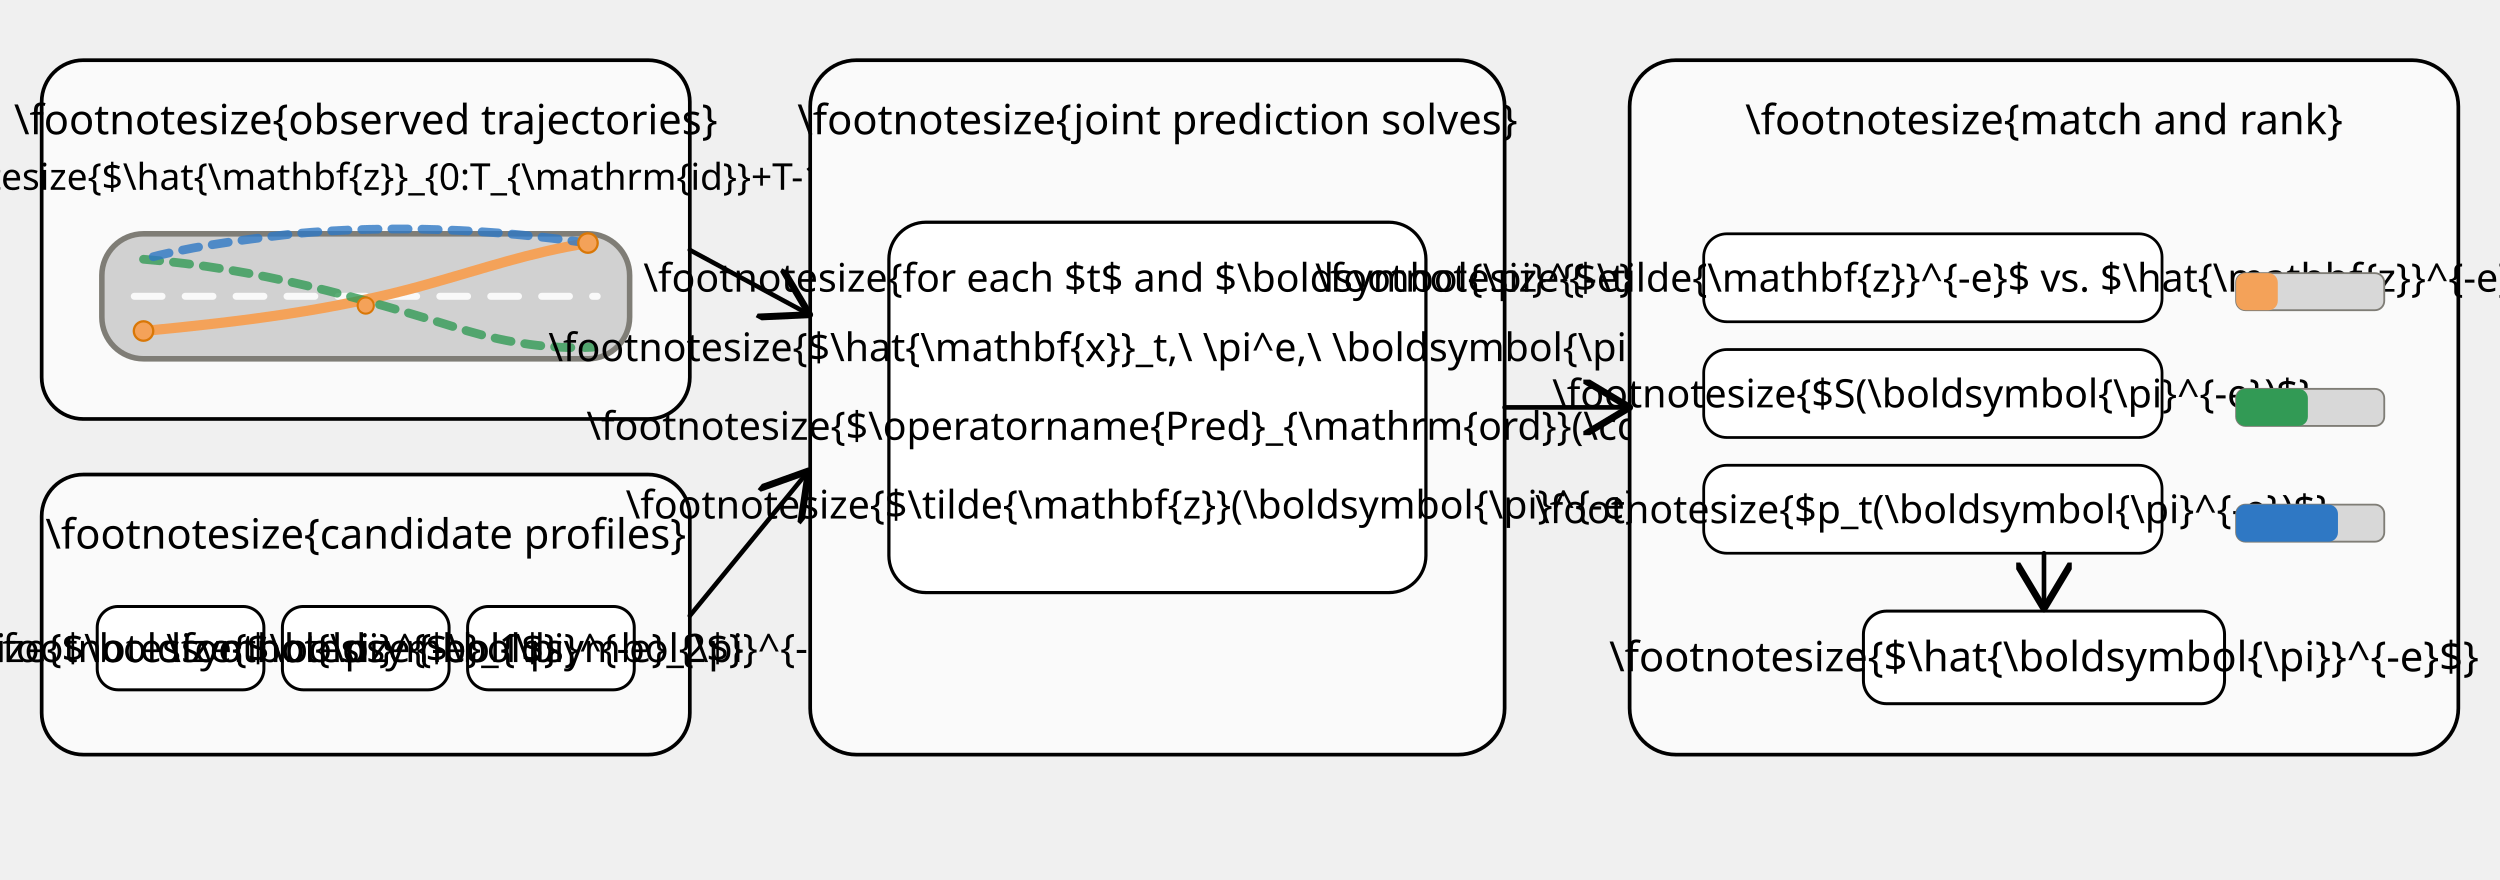
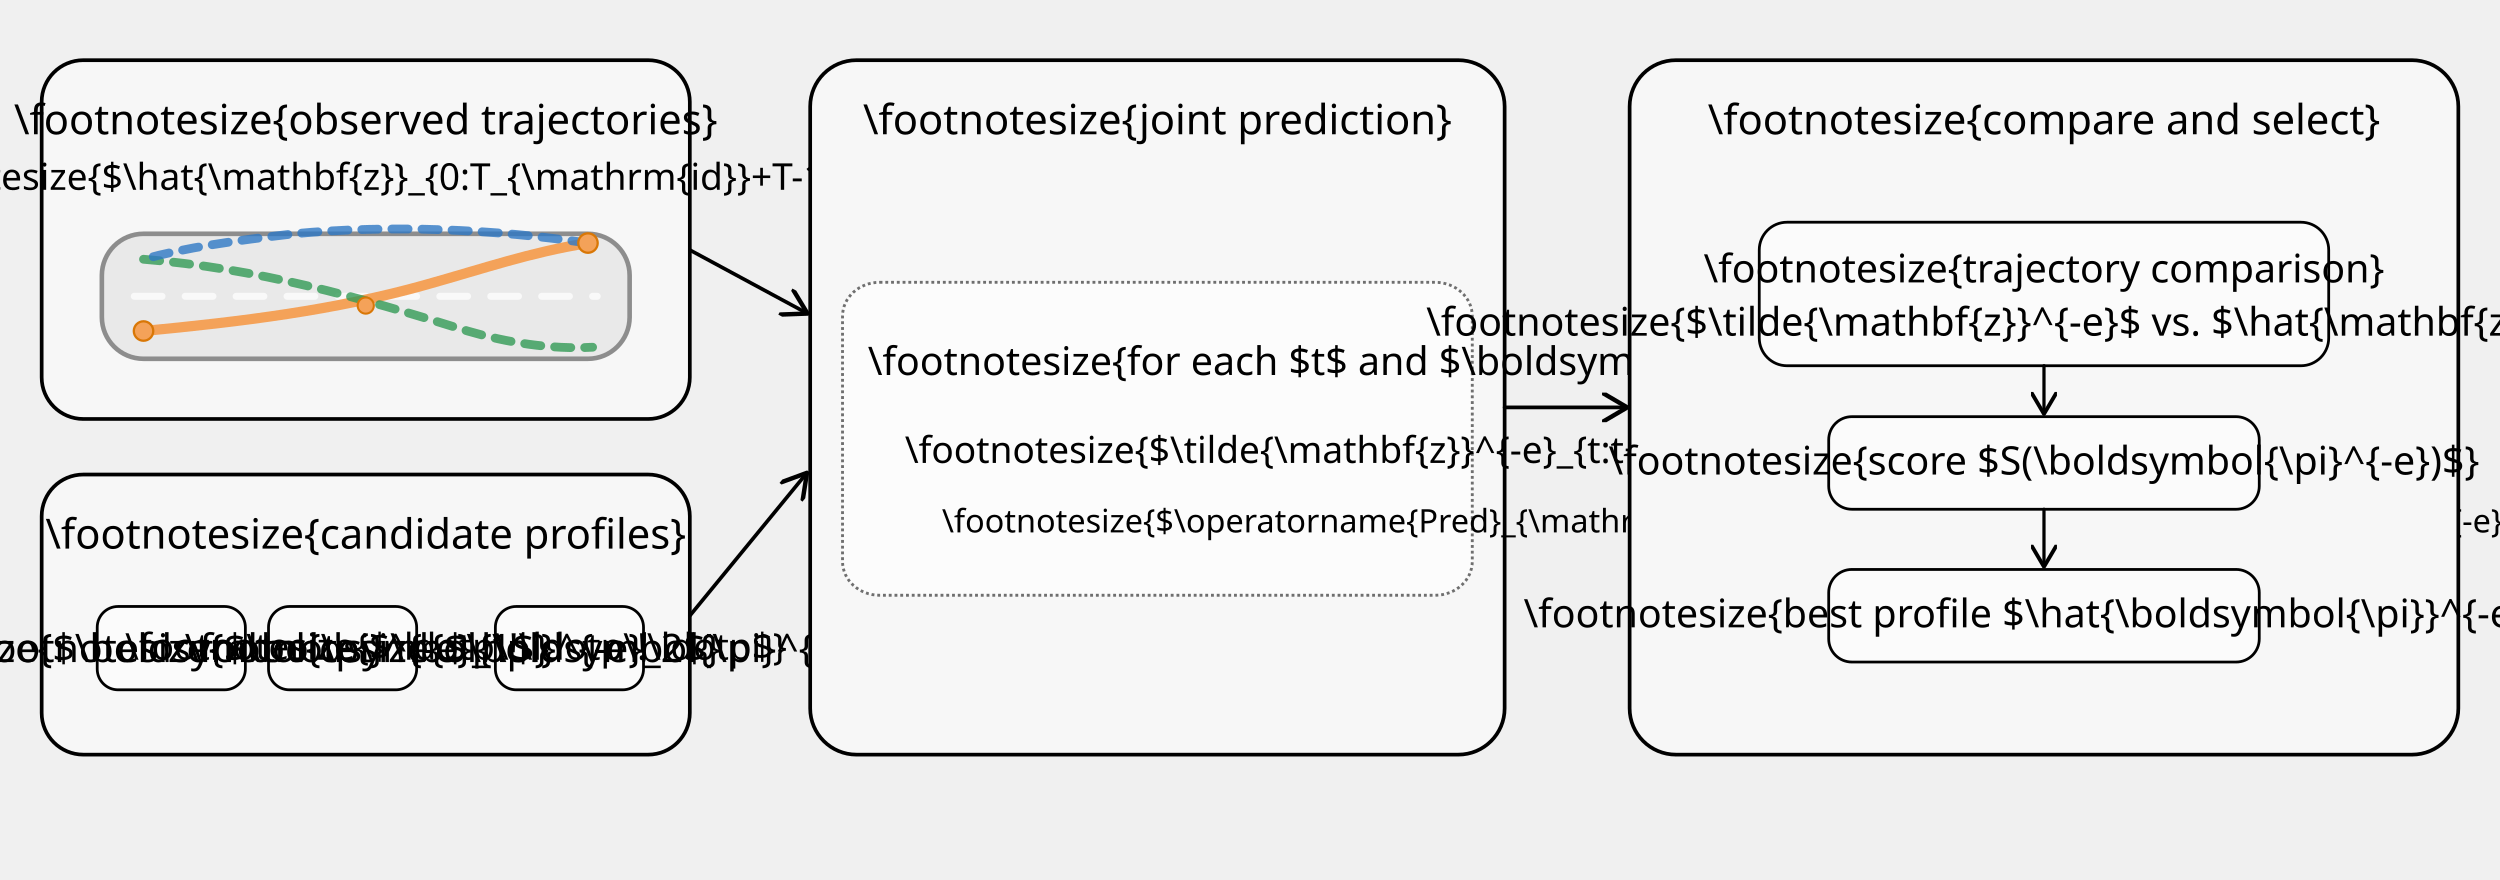
- <svg xmlns="http://www.w3.org/2000/svg" width="1080" height="380" viewBox="0 0 1080 380" version="1.1">
-   <defs>
-     <marker id="arrow" markerWidth="12" markerHeight="12" refX="9" refY="6" orient="auto" markerUnits="strokeWidth">
-       <path d="M 0 0 L 10 6 L 0 12" style="fill:none;stroke:#000000;stroke-width:1.5;stroke-linecap:round;stroke-linejoin:round" />
+ <svg xmlns="http://www.w3.org/2000/svg" width="1080" height="380" viewBox="0 0 1080 380" version="1.1" id="svg346">
+   <defs id="defs260">
+     <marker id="arrow" markerWidth="8" markerHeight="8" refX="6.2" refY="4" orient="auto" markerUnits="strokeWidth">
+       <path d="M 0 0 L 6.8 4 L 0 8" style="fill:none;stroke:#000000;stroke-width:1.2;stroke-linecap:round;stroke-linejoin:round" id="path257" />
    </marker>
  </defs>
  <g id="observation-panel">
-     <rect x="18" y="26" width="280" height="155" rx="18" ry="18" style="fill:#fafafa;stroke:#000000;stroke-width:1.6" />
-     <text x="158" y="58" text-anchor="middle" style="font-family:Sans;font-size:18px">\footnotesize{observed trajectories}</text>
-     <text x="158" y="82" text-anchor="middle" style="font-family:Sans;font-size:16px">\footnotesize{$\hat{\mathbf{z}}_{0:T_{\mathrm{id}}+T-1}$}</text>
-     <rect x="44" y="101" width="228" height="54" rx="18" ry="18" style="fill:#d1d1d1;stroke:#7f7d76;stroke-width:2.4" />
-     <line x1="58" y1="128" x2="258" y2="128" style="stroke:#f9f9f9;stroke-width:3;stroke-dasharray:12,10;stroke-linecap:round" />
-     <path d="M 62 143 C 104 139, 145 134, 184 123 C 209 116, 229 109, 254 105" style="fill:none;stroke:#f4a259;stroke-width:4.4;stroke-linecap:round" />
-     <path d="M 62 112 C 111 116, 154 128, 202 143 C 219 148, 238 151, 256 150" style="fill:none;stroke:#329a55;stroke-width:3.8;stroke-linecap:round;stroke-dasharray:7,6;stroke-opacity:0.8" />
-     <path d="M 254 105 C 213 99, 169 97, 127 101 C 101 104, 80 107, 62 112" style="fill:none;stroke:#2f78c4;stroke-width:3.8;stroke-linecap:round;stroke-dasharray:7,6;stroke-opacity:0.8" />
-     <circle cx="62" cy="143" r="4.2" style="fill:#f4a259;stroke:#d97706;stroke-width:1.0" />
-     <circle cx="158" cy="132" r="3.5" style="fill:#f4a259;stroke:#d97706;stroke-width:0.9" />
-     <circle cx="254" cy="105" r="4.2" style="fill:#f4a259;stroke:#d97706;stroke-width:1.0" />
+     <rect x="18" y="26" width="280" height="155" rx="18" ry="18" style="fill:#f7f7f7;stroke:#000000;stroke-width:1.6" id="rect262" />
+     <text x="158" y="58" text-anchor="middle" style="font-family:Sans;font-size:18px" id="text264">\footnotesize{observed trajectories}</text>
+     <text x="158" y="82" text-anchor="middle" style="font-family:Sans;font-size:16px" id="text266">\footnotesize{$\hat{\mathbf{z}}_{0:T_{\mathrm{id}}+T-1}$}</text>
+     <rect x="44" y="101" width="228" height="54" rx="18" ry="18" style="fill:#e9e9e9;stroke:#8d8d8d;stroke-width:2.0" id="rect268" />
+     <line x1="58" y1="128" x2="258" y2="128" style="stroke:#f9f9f9;stroke-width:3;stroke-dasharray:12,10;stroke-linecap:round" id="line270" />
+     <path d="M 62 143 C 104 139, 145 134, 184 123 C 209 116, 229 109, 254 105" style="fill:none;stroke:#f4a259;stroke-width:4.4;stroke-linecap:round" id="path272" />
+     <path d="M 62 112 C 111 116, 154 128, 202 143 C 219 148, 238 151, 256 150" style="fill:none;stroke:#329a55;stroke-width:3.8;stroke-linecap:round;stroke-dasharray:7,6;stroke-opacity:0.8" id="path274" />
+     <path d="M 254 105 C 213 99, 169 97, 127 101 C 101 104, 80 107, 62 112" style="fill:none;stroke:#2f78c4;stroke-width:3.8;stroke-linecap:round;stroke-dasharray:7,6;stroke-opacity:0.8" id="path276" />
+     <circle cx="62" cy="143" r="4.2" style="fill:#f4a259;stroke:#d97706;stroke-width:1.0" id="circle278" />
+     <circle cx="158" cy="132" r="3.5" style="fill:#f4a259;stroke:#d97706;stroke-width:0.9" id="circle280" />
+     <circle cx="254" cy="105" r="4.2" style="fill:#f4a259;stroke:#d97706;stroke-width:1.0" id="circle282" />
  </g>
  <g id="candidate-panel">
-     <rect x="18" y="205" width="280" height="121" rx="18" ry="18" style="fill:#fafafa;stroke:#000000;stroke-width:1.6" />
-     <text x="158" y="237" text-anchor="middle" style="font-family:Sans;font-size:18px">\footnotesize{candidate profiles}</text>
-     <rect x="42" y="262" width="72" height="36" rx="9" ry="9" style="fill:#ffffff;stroke:#000000;stroke-width:1.3" />
-     <rect x="122" y="262" width="72" height="36" rx="9" ry="9" style="fill:#ffffff;stroke:#000000;stroke-width:1.3" />
-     <rect x="202" y="262" width="72" height="36" rx="9" ry="9" style="fill:#ffffff;stroke:#000000;stroke-width:1.3" />
-     <text x="78" y="286" text-anchor="middle" style="font-family:Sans;font-size:17px">\footnotesize{$\boldsymbol{\pi}^{-e}_1$}</text>
-     <text x="158" y="286" text-anchor="middle" style="font-family:Sans;font-size:17px">\footnotesize{$\boldsymbol{\pi}^{-e}_2$}</text>
-     <text x="238" y="286" text-anchor="middle" style="font-family:Sans;font-size:17px">\footnotesize{$\boldsymbol{\pi}^{-e}_M$}</text>
+     <rect x="18" y="205" width="280" height="121" rx="18" ry="18" style="fill:#f7f7f7;stroke:#000000;stroke-width:1.6" id="rect285" />
+     <text x="158" y="237" text-anchor="middle" style="font-family:Sans;font-size:18px" id="text287">\footnotesize{candidate profiles}</text>
+     <rect x="42" y="262" width="64" height="36" rx="9" ry="9" style="fill:#fbfbfb;stroke:#000000;stroke-width:1.2" id="rect289" />
+     <rect x="116" y="262" width="64" height="36" rx="9" ry="9" style="fill:#fbfbfb;stroke:#000000;stroke-width:1.2" id="rect291" />
+     <rect x="214" y="262" width="64" height="36" rx="9" ry="9" style="fill:#fbfbfb;stroke:#000000;stroke-width:1.2" id="rect293" />
+     <text x="74" y="286" text-anchor="middle" style="font-family:Sans;font-size:17px" id="text295">\footnotesize{$\boldsymbol{\pi}^{-e}_1$}</text>
+     <text x="148" y="286" text-anchor="middle" style="font-family:Sans;font-size:17px" id="text297">\footnotesize{$\boldsymbol{\pi}^{-e}_2$}</text>
+     <text x="197" y="285" text-anchor="middle" style="font-family:Sans;font-size:16px" id="text299">\footnotesize{$\ldotp\!\ldotp\!\ldotp$}</text>
+     <text x="246" y="286" text-anchor="middle" style="font-family:Sans;font-size:17px" id="text301">\footnotesize{$\boldsymbol{\pi}^{-e}_M$}</text>
  </g>
  <g id="solve-panel">
-     <rect x="350" y="26" width="300" height="300" rx="20" ry="20" style="fill:#fafafa;stroke:#000000;stroke-width:1.6" />
-     <text x="500" y="58" text-anchor="middle" style="font-family:Sans;font-size:18px">\footnotesize{joint prediction solves}</text>
-     <rect x="384" y="96" width="232" height="160" rx="16" ry="16" style="fill:#ffffff;stroke:#000000;stroke-width:1.4" />
-     <text x="500" y="126" text-anchor="middle" style="font-family:Sans;font-size:17px">\footnotesize{for each $t$ and $\boldsymbol{\pi}^{-e}$}</text>
-     <text x="500" y="156" text-anchor="middle" style="font-family:Sans;font-size:17px">\footnotesize{$\hat{\mathbf{x}}_t,\ \pi^e,\ \boldsymbol{\pi}^{-e}$}</text>
-     <text x="500" y="190" text-anchor="middle" style="font-family:Sans;font-size:17px">\footnotesize{$\operatorname{Pred}_{\mathrm{ord}}(\cdot)$}</text>
-     <text x="500" y="224" text-anchor="middle" style="font-family:Sans;font-size:17px">\footnotesize{$\tilde{\mathbf{z}}(\boldsymbol{\pi}^{-e})$}</text>
+     <rect x="350" y="26" width="300" height="300" rx="20" ry="20" style="fill:#f7f7f7;stroke:#000000;stroke-width:1.6" id="rect304" />
+     <text x="500" y="58" text-anchor="middle" style="font-size:18px;font-family:Sans" id="text306">\footnotesize{joint prediction}</text>
+     <rect x="363.971" y="121.964" width="272.057" height="135.191" rx="16.003" ry="14.615" style="fill:#ffffff;fill-opacity:0.62;stroke:#6f6f6f;stroke-width:1.243;stroke-dasharray:1.243, 1.243;stroke-dashoffset:0" id="rect308" />
+     <text x="374.893" y="162" style="font-size:17px;font-family:Sans" id="text310">\footnotesize{for each $t$ and $\boldsymbol{\pi}^{-e}$}</text>
+     <text x="390.893" y="200" style="font-size:16px;font-family:Sans" id="text312">\footnotesize{$\tilde{\mathbf{z}}^{-e}_{t:t+T-1} =$}</text>
+     <text x="406.893" y="230" style="font-size:14px;font-family:Sans" id="text314">\footnotesize{$\operatorname{Pred}_{\mathrm{ord}}(\hat{\mathbf{x}}_t,\ \pi^e,\ \boldsymbol{\pi}^{-e})$}</text>
  </g>
  <g id="score-panel">
-     <rect x="704" y="26" width="358" height="300" rx="20" ry="20" style="fill:#fafafa;stroke:#000000;stroke-width:1.6" />
-     <text x="883" y="58" text-anchor="middle" style="font-family:Sans;font-size:18px">\footnotesize{match and rank}</text>
-     <rect x="736" y="101" width="198" height="38" rx="10" ry="10" style="fill:#ffffff;stroke:#000000;stroke-width:1.2" />
-     <rect x="736" y="151" width="198" height="38" rx="10" ry="10" style="fill:#ffffff;stroke:#000000;stroke-width:1.2" />
-     <rect x="736" y="201" width="198" height="38" rx="10" ry="10" style="fill:#ffffff;stroke:#000000;stroke-width:1.2" />
-     <text x="835" y="126" text-anchor="middle" style="font-family:Sans;font-size:17px">\footnotesize{$\tilde{\mathbf{z}}^{-e}$ vs. $\hat{\mathbf{z}}^{-e}$}</text>
-     <text x="835" y="176" text-anchor="middle" style="font-family:Sans;font-size:17px">\footnotesize{$S(\boldsymbol{\pi}^{-e})$}</text>
-     <text x="835" y="226" text-anchor="middle" style="font-family:Sans;font-size:17px">\footnotesize{$p_t(\boldsymbol{\pi}^{-e})$}</text>
-     <rect x="966" y="118" width="64" height="16" rx="4" ry="4" style="fill:#d8d8d8;stroke:#7f7d76;stroke-width:0.8" />
-     <rect x="966" y="168" width="64" height="16" rx="4" ry="4" style="fill:#d8d8d8;stroke:#7f7d76;stroke-width:0.8" />
-     <rect x="966" y="218" width="64" height="16" rx="4" ry="4" style="fill:#d8d8d8;stroke:#7f7d76;stroke-width:0.8" />
-     <rect x="966" y="118" width="18" height="16" rx="4" ry="4" style="fill:#f4a259;stroke:none" />
-     <rect x="966" y="168" width="31" height="16" rx="4" ry="4" style="fill:#329a55;stroke:none" />
-     <rect x="966" y="218" width="44" height="16" rx="4" ry="4" style="fill:#2f78c4;stroke:none" />
-     <rect x="805" y="264" width="156" height="40" rx="10" ry="10" style="fill:#ffffff;stroke:#000000;stroke-width:1.3" />
-     <text x="883" y="290" text-anchor="middle" style="font-family:Sans;font-size:18px">\footnotesize{$\hat{\boldsymbol{\pi}}^{-e}$}</text>
+     <rect x="704" y="26" width="358" height="300" rx="20" ry="20" style="fill:#f7f7f7;stroke:#000000;stroke-width:1.6" id="rect317" />
+     <text x="883" y="58" text-anchor="middle" style="font-family:Sans;font-size:18px" id="text319">\footnotesize{compare and select}</text>
+     <rect x="760" y="96" width="246" height="62" rx="12" ry="12" style="fill:#fbfbfb;stroke:#000000;stroke-width:1.2" id="rect321" />
+     <text x="883" y="122" text-anchor="middle" style="font-family:Sans;font-size:17px" id="text323">\footnotesize{trajectory comparison}</text>
+     <text x="883" y="145" text-anchor="middle" style="font-family:Sans;font-size:17px" id="text325">\footnotesize{$\tilde{\mathbf{z}}^{-e}$ vs. $\hat{\mathbf{z}}^{-e}$}</text>
+     <rect x="790" y="180" width="186" height="40" rx="10" ry="10" style="fill:#fbfbfb;stroke:#000000;stroke-width:1.2" id="rect327" />
+     <text x="883" y="205" text-anchor="middle" style="font-family:Sans;font-size:17px" id="text329">\footnotesize{score $S(\boldsymbol{\pi}^{-e})$}</text>
+     <rect x="790" y="246" width="186" height="40" rx="10" ry="10" style="fill:#fbfbfb;stroke:#000000;stroke-width:1.2" id="rect331" />
+     <text x="883" y="271" text-anchor="middle" style="font-family:Sans;font-size:17px" id="text333">\footnotesize{best profile $\hat{\boldsymbol{\pi}}^{-e}$}</text>
  </g>
-   <path d="M 298 108 L 348 135" style="fill:none;stroke:#000000;stroke-width:2;stroke-linecap:round;marker-end:url(#arrow)" />
-   <path d="M 298 266 L 348 205" style="fill:none;stroke:#000000;stroke-width:2;stroke-linecap:round;marker-end:url(#arrow)" />
-   <path d="M 650 176 L 702 176" style="fill:none;stroke:#000000;stroke-width:2;stroke-linecap:round;marker-end:url(#arrow)" />
-   <path d="M 883 239 L 883 261" style="fill:none;stroke:#000000;stroke-width:2;stroke-linecap:round;marker-end:url(#arrow)" />
+   <path d="M 298 108 L 348 135" style="fill:none;stroke:#000000;stroke-width:1.6;stroke-linecap:round;marker-end:url(#arrow)" id="path336" />
+   <path d="M 298 266 L 348 205" style="fill:none;stroke:#000000;stroke-width:1.6;stroke-linecap:round;marker-end:url(#arrow)" id="path338" />
+   <path d="M 650 176 L 702 176" style="fill:none;stroke:#000000;stroke-width:1.6;stroke-linecap:round;marker-end:url(#arrow)" id="path340" />
+   <path d="M 883 158 L 883 178" style="fill:none;stroke:#000000;stroke-width:1.4;stroke-linecap:round;marker-end:url(#arrow)" id="path342" />
+   <path d="M 883 220 L 883 244" style="fill:none;stroke:#000000;stroke-width:1.4;stroke-linecap:round;marker-end:url(#arrow)" id="path344" />
</svg>
